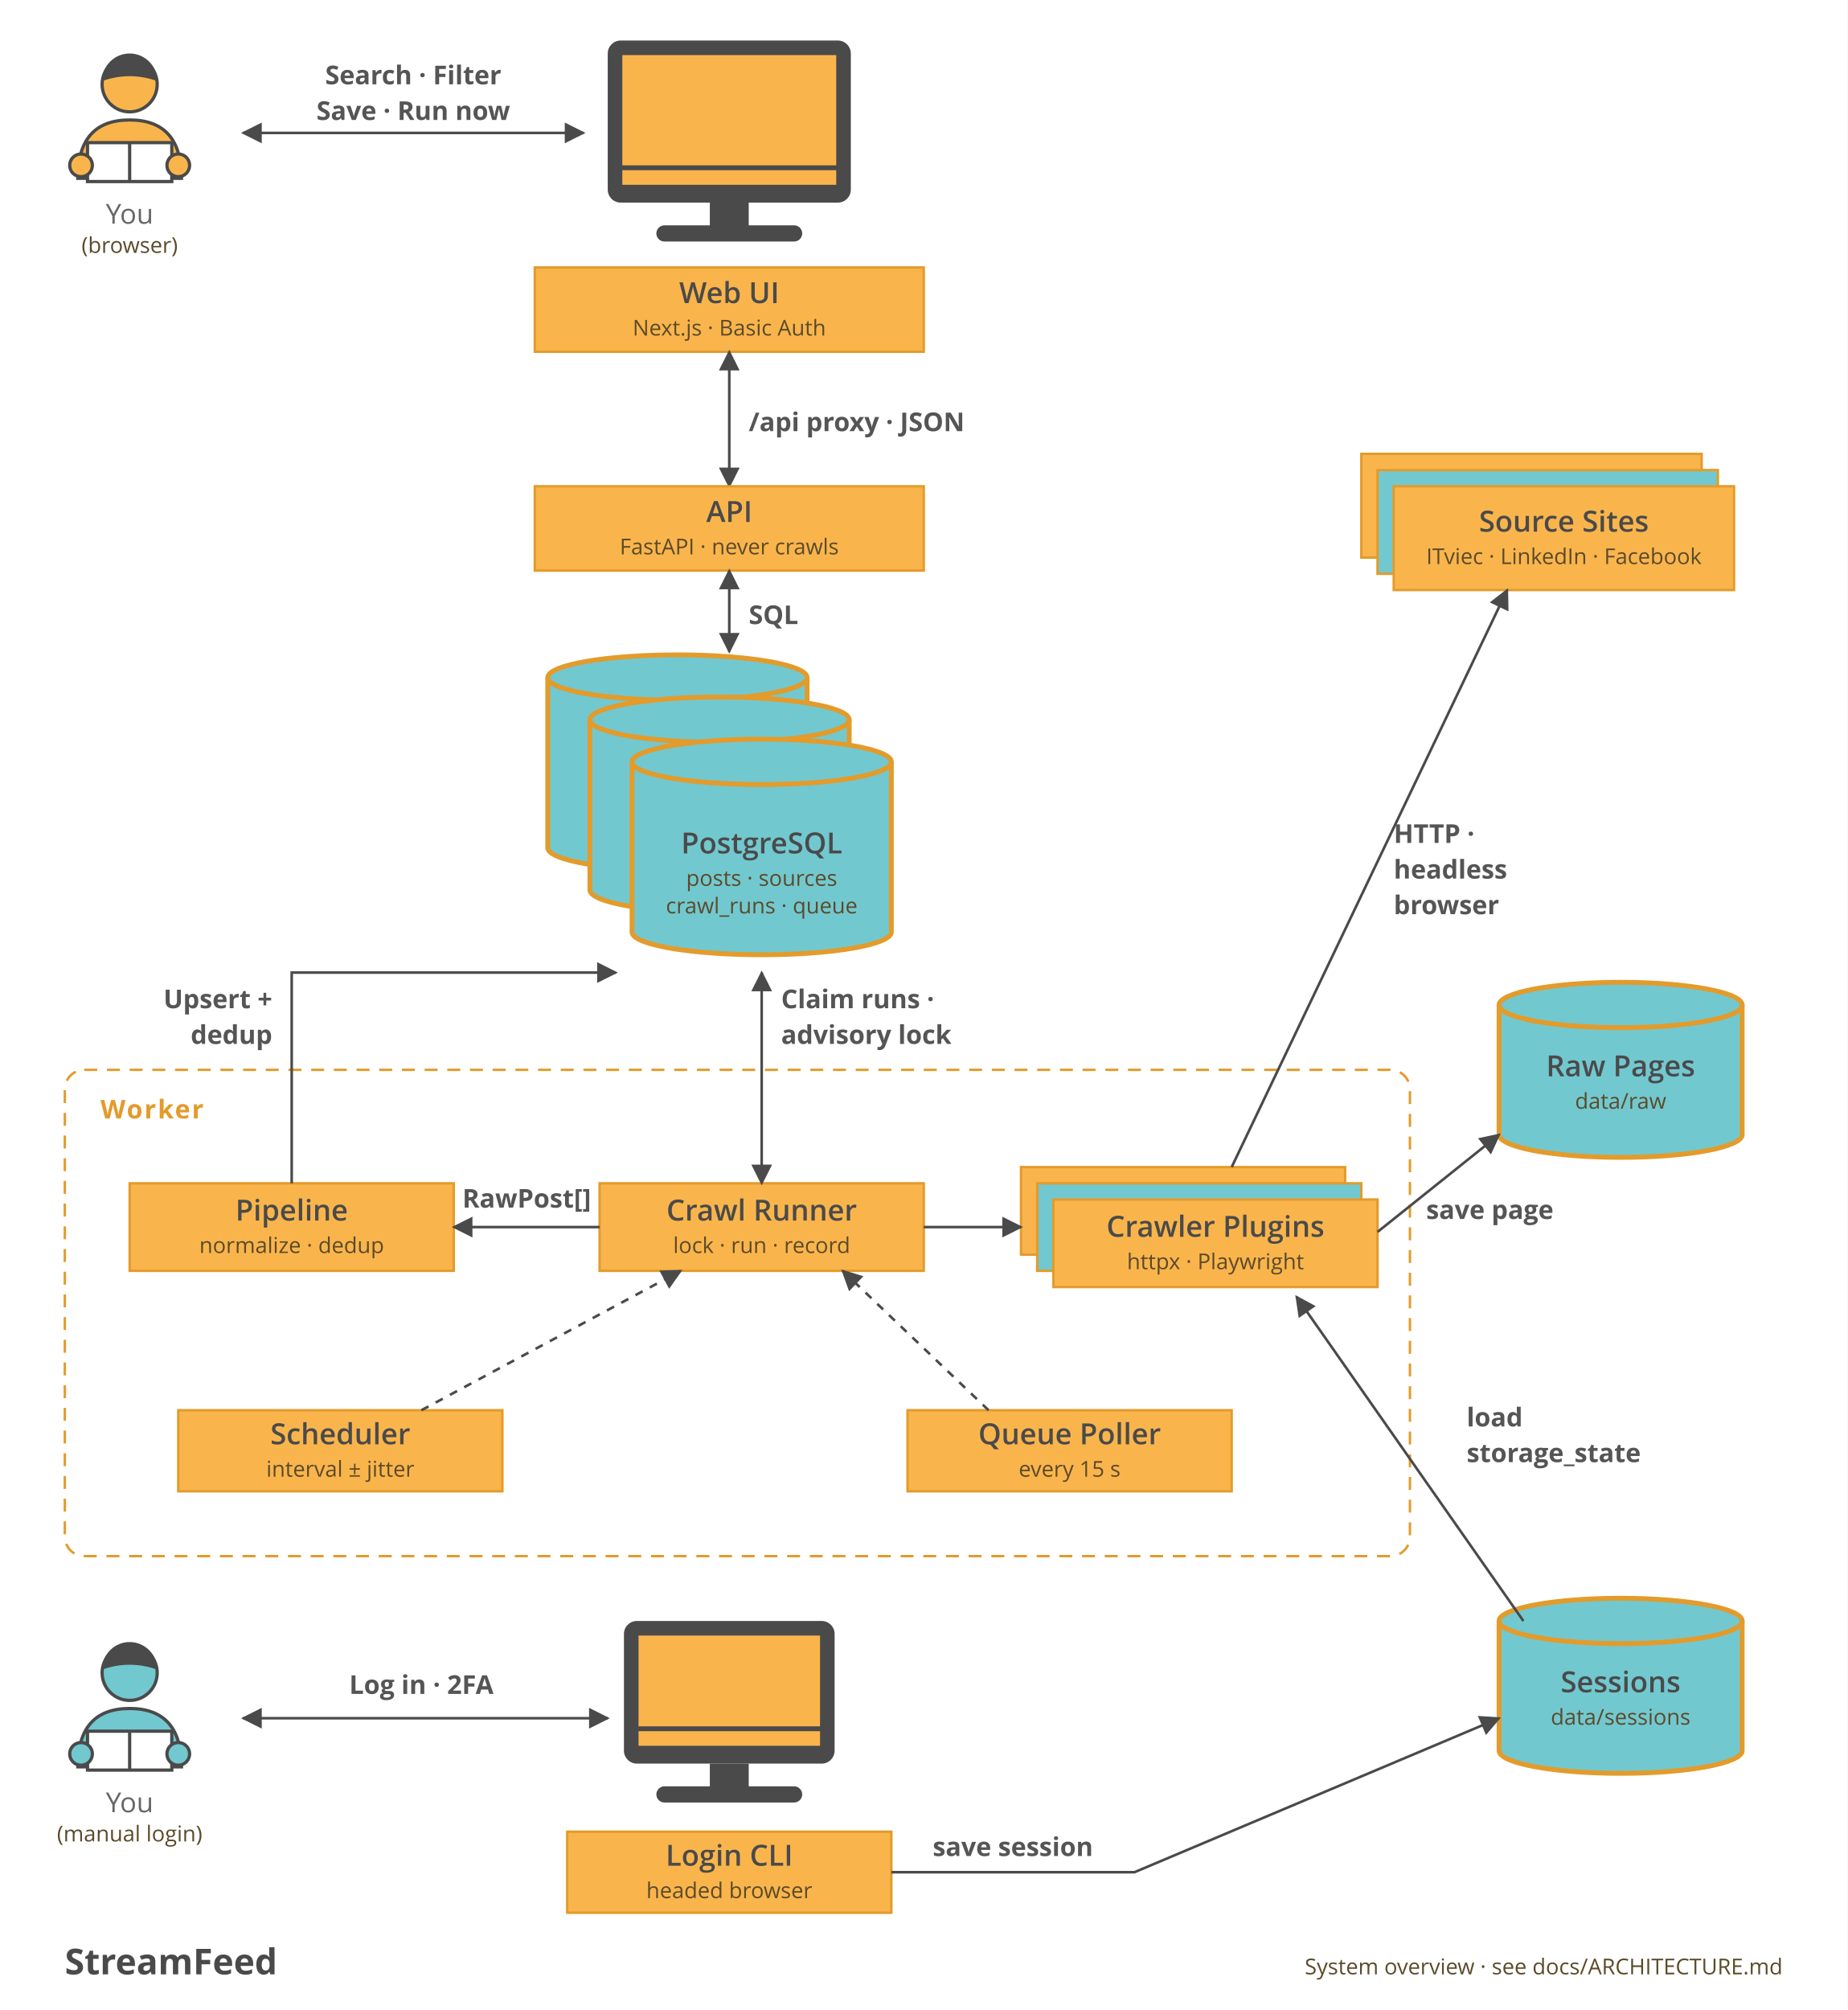
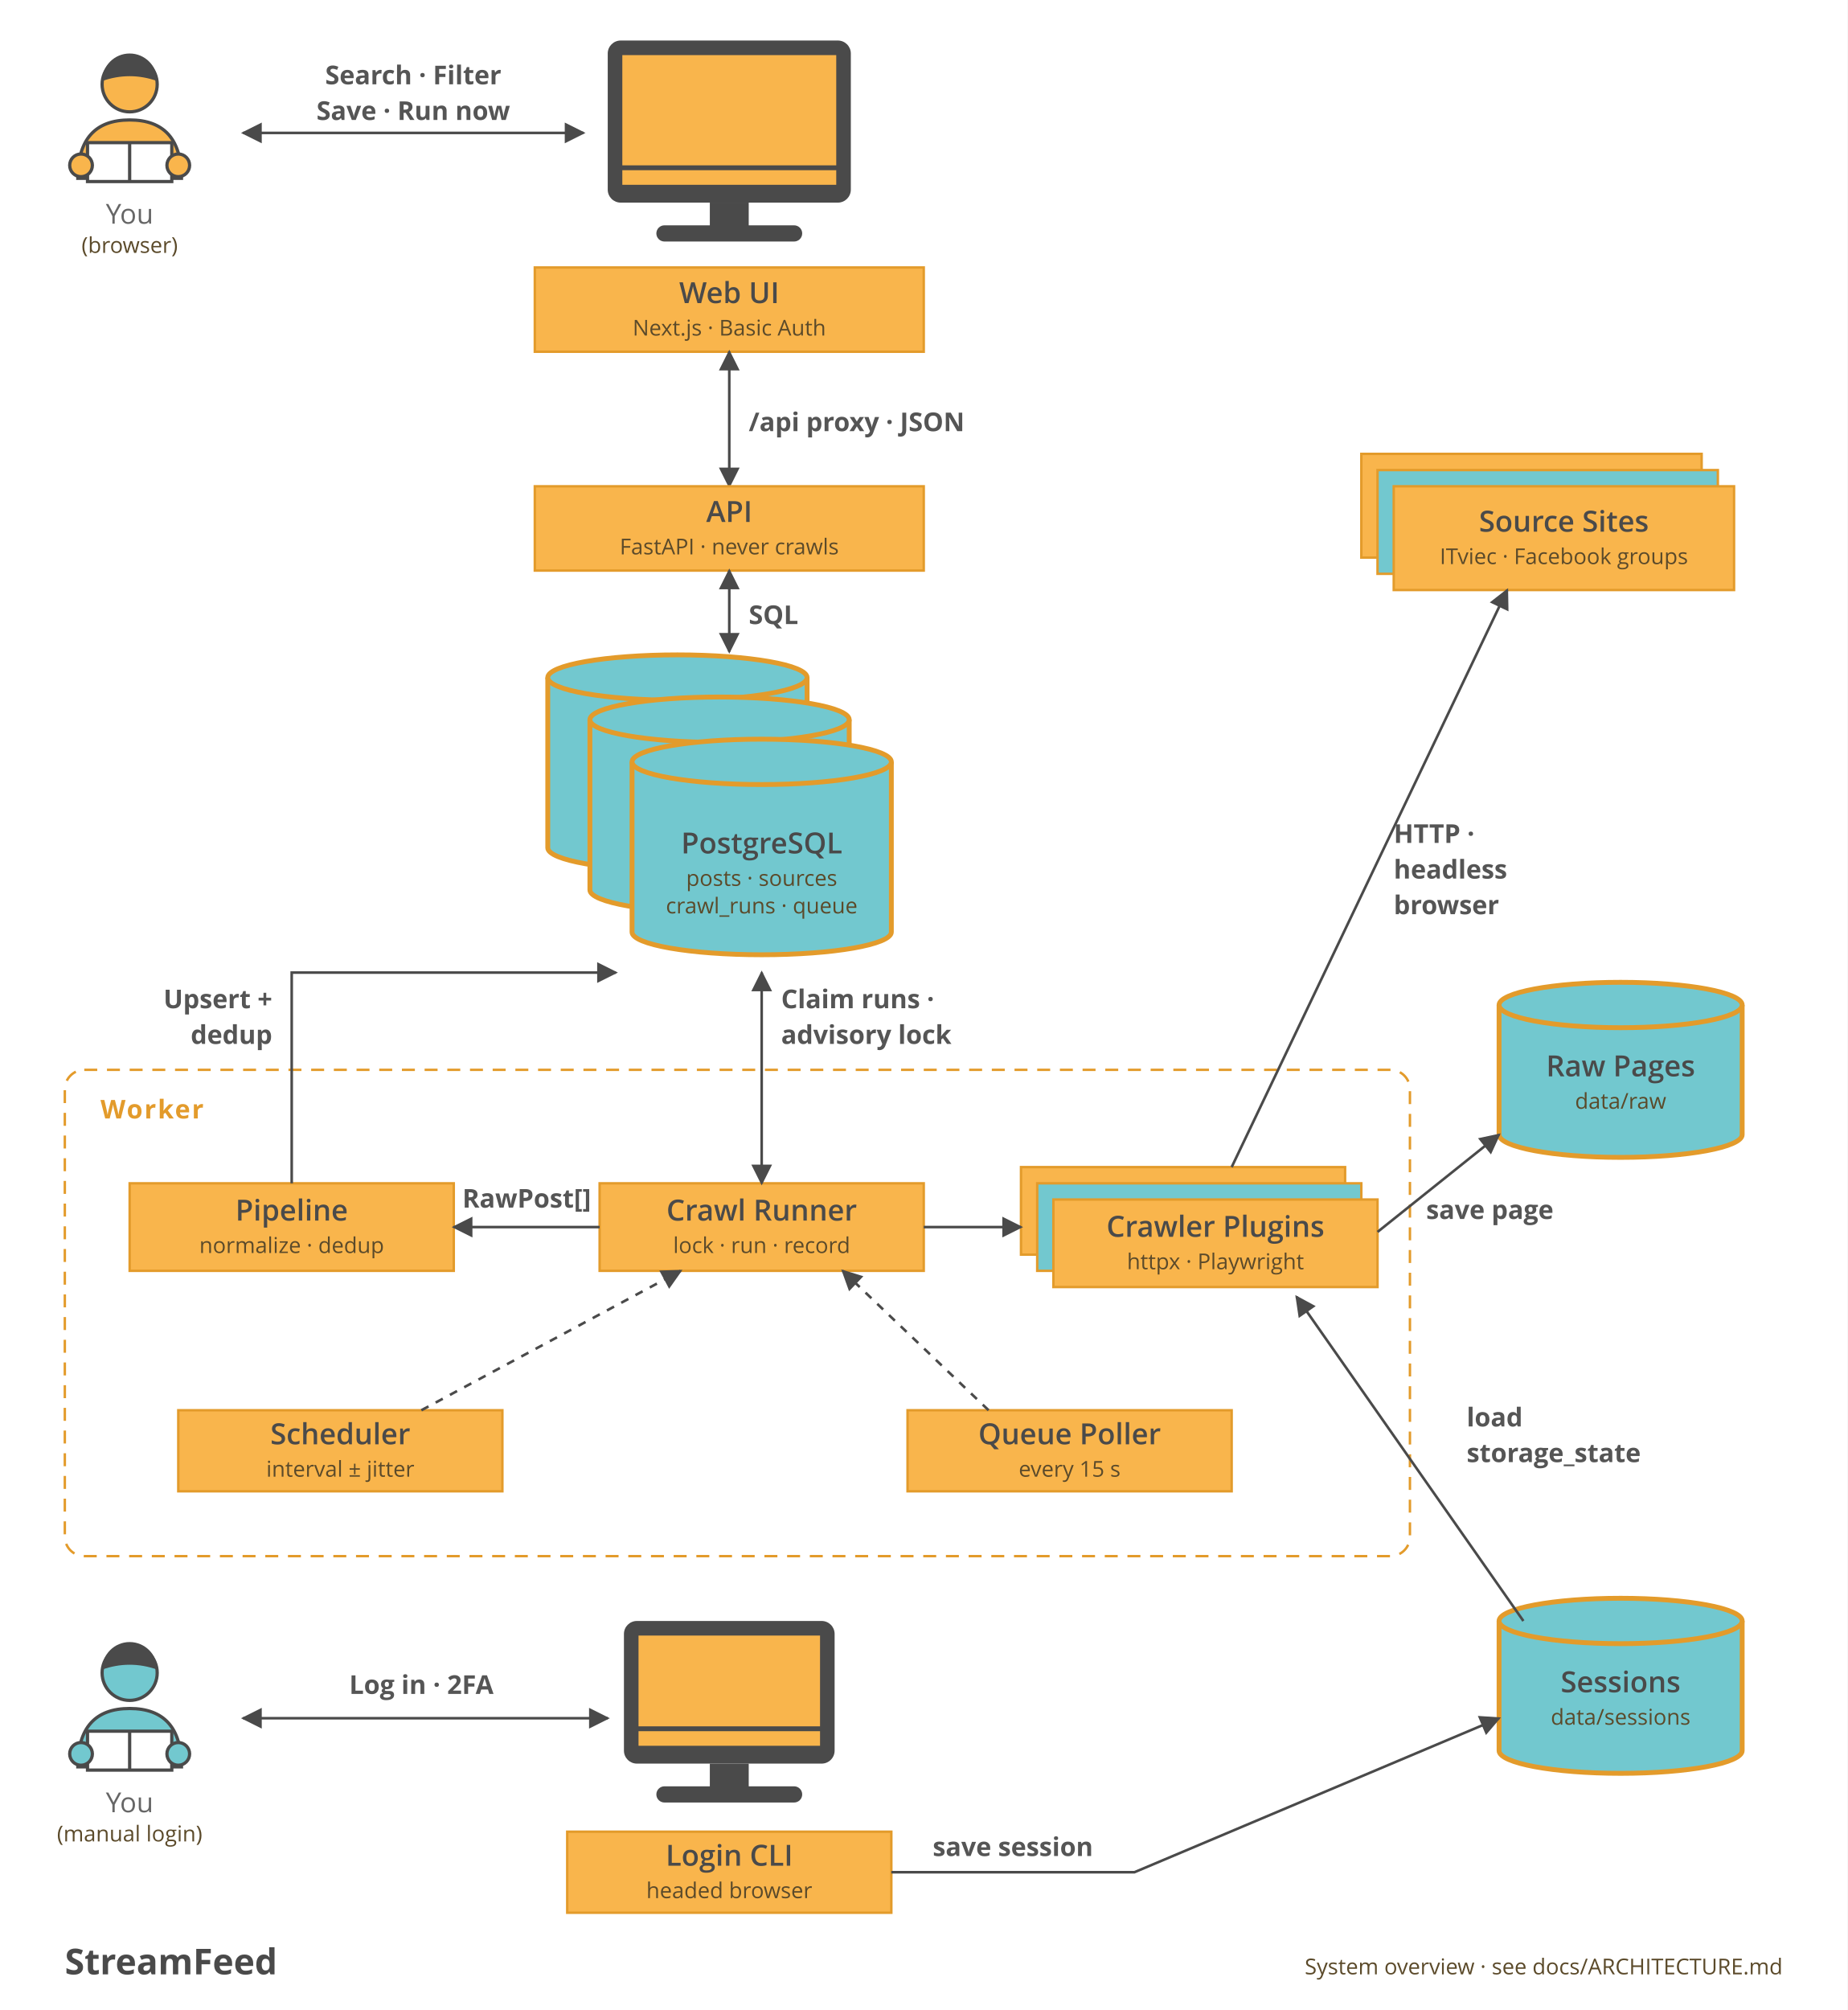
<svg xmlns="http://www.w3.org/2000/svg" width="1140" height="1240" viewBox="0 0 1140 1240">
  <style>
  text { font-family: 'Source Sans Pro','Open Sans','Segoe UI',Helvetica,Arial,sans-serif; fill: #4A4A4A; }
  .t { font-size: 18px; text-anchor: middle; font-weight: 600; }
  .s { font-size: 13.5px; text-anchor: middle; fill: #5b4a2a; }
  .lbl { font-size: 16px; font-weight: 700; fill: #555555; }
  .actor { font-size: 17px; text-anchor: middle; fill: #666; }
  .frame { font-size: 16px; font-weight: 700; fill: #E39B2B; letter-spacing: 1px; }
  .brand { font-size: 22px; font-weight: 700; fill: #4A4A4A; }
</style>
  <defs>
    <marker id="ah" viewBox="0 0 10 10" refX="9" refY="5" markerWidth="8" markerHeight="8" orient="auto-start-reverse">
      <path d="M0,0 L10,5 L0,10 z" fill="#4A4A4A" />
    </marker>
  </defs>
  <rect width="1140" height="1240" fill="#ffffff" />
  <circle cx="80" cy="52" r="17" fill="#F9B54C" stroke="#4A4A4A" stroke-width="2" />
  <path d="M63,50 a17,17 0 0 1 34,0 q-17,-6 -34,0z" fill="#4A4A4A" />
  <path d="M48,110 q0,-36 32,-36 q32,0 32,36z" fill="#F9B54C" stroke="#4A4A4A" stroke-width="2" />
  <rect x="54" y="88" width="52" height="24" fill="#fff" stroke="#4A4A4A" stroke-width="2" />
  <line x1="80" y1="88" x2="80" y2="112" stroke="#4A4A4A" stroke-width="2" />
  <circle cx="50" cy="102" r="7" fill="#F9B54C" stroke="#4A4A4A" stroke-width="2" />
  <circle cx="110" cy="102" r="7" fill="#F9B54C" stroke="#4A4A4A" stroke-width="2" />
  <text x="80" y="138" class="actor">You</text>
  <text x="80" y="156" class="s">(browser)</text>
  <text x="255" y="52" class="lbl" text-anchor="middle">Search · Filter</text>
  <text x="255" y="74" class="lbl" text-anchor="middle">Save · Run now</text>
  <path d="M150,82 L360,82" fill="none" stroke="#4A4A4A" stroke-width="1.6" marker-start="url(#ah)" marker-end="url(#ah)" />
  <rect x="375.0" y="25" width="150" height="100" rx="8" fill="#4A4A4A" />
  <rect x="384.0" y="34" width="132" height="68" fill="#F9B54C" />
  <rect x="384.0" y="105" width="132" height="9" fill="#F9B54C" />
  <rect x="438" y="125" width="24" height="16" fill="#4A4A4A" />
  <rect x="405" y="139" width="90" height="10" rx="5" fill="#4A4A4A" />
  <rect x="330" y="165" width="240" height="52" fill="#F9B54C" stroke="#E39B2B" stroke-width="1.5" />
  <text x="450.0" y="187.0" class="t">Web UI</text>
  <text x="450.0" y="207.0" class="s">Next.js · Basic Auth</text>
  <path d="M450,217 L450,300" fill="none" stroke="#4A4A4A" stroke-width="1.6" marker-start="url(#ah)" marker-end="url(#ah)" />
  <text x="462" y="266" class="lbl" text-anchor="start">/api proxy · JSON</text>
  <rect x="330" y="300" width="240" height="52" fill="#F9B54C" stroke="#E39B2B" stroke-width="1.5" />
  <text x="450.0" y="322.0" class="t">API</text>
  <text x="450.0" y="342.0" class="s">FastAPI · never crawls</text>
  <path d="M450,352 L450,402" fill="none" stroke="#4A4A4A" stroke-width="1.6" marker-start="url(#ah)" marker-end="url(#ah)" />
  <text x="462" y="385" class="lbl" text-anchor="start">SQL</text>
  <path d="M338,418 v105 a80,14 0 0 0 160,0 v-105" fill="#72C8CF" stroke="#E39B2B" stroke-width="3" />
  <ellipse cx="418" cy="418" rx="80" ry="14" fill="#72C8CF" stroke="#E39B2B" stroke-width="3" />
  <path d="M364,444 v105 a80,14 0 0 0 160,0 v-105" fill="#72C8CF" stroke="#E39B2B" stroke-width="3" />
  <ellipse cx="444" cy="444" rx="80" ry="14" fill="#72C8CF" stroke="#E39B2B" stroke-width="3" />
  <path d="M390,470 v105 a80,14 0 0 0 160,0 v-105" fill="#72C8CF" stroke="#E39B2B" stroke-width="3" />
  <ellipse cx="470" cy="470" rx="80" ry="14" fill="#72C8CF" stroke="#E39B2B" stroke-width="3" />
  <text x="470" y="526.5" class="t">PostgreSQL</text>
  <text x="470" y="546.5" class="s">posts · sources</text>
  <text x="470" y="563.5" class="s">crawl_runs · queue</text>
  <rect x="840" y="280" width="210" height="64" fill="#F9B54C" stroke="#E39B2B" stroke-width="1.5" />
  <rect x="850" y="290" width="210" height="64" fill="#72C8CF" stroke="#E39B2B" stroke-width="1.5" />
  <rect x="860" y="300" width="210" height="64" fill="#F9B54C" stroke="#E39B2B" stroke-width="1.5" />
  <text x="965.0" y="328.0" class="t">Source Sites</text>
-   <text x="965.0" y="348.0" class="s">ITviec · LinkedIn · Facebook</text>
+   <text x="965.0" y="348.0" class="s">ITviec · Facebook groups</text>
  <rect x="40" y="660" width="830" height="300" rx="12" fill="none" stroke="#E39B2B" stroke-width="1.5" stroke-dasharray="8,6" />
  <text x="62" y="690" class="frame">Worker</text>
  <rect x="80" y="730" width="200" height="54" fill="#F9B54C" stroke="#E39B2B" stroke-width="1.5" />
  <text x="180.0" y="753.0" class="t">Pipeline</text>
  <text x="180.0" y="773.0" class="s">normalize · dedup</text>
  <rect x="370" y="730" width="200" height="54" fill="#F9B54C" stroke="#E39B2B" stroke-width="1.5" />
  <text x="470.0" y="753.0" class="t">Crawl Runner</text>
  <text x="470.0" y="773.0" class="s">lock · run · record</text>
  <rect x="630" y="720" width="200" height="54" fill="#F9B54C" stroke="#E39B2B" stroke-width="1.5" />
  <rect x="640" y="730" width="200" height="54" fill="#72C8CF" stroke="#E39B2B" stroke-width="1.5" />
  <rect x="650" y="740" width="200" height="54" fill="#F9B54C" stroke="#E39B2B" stroke-width="1.5" />
  <text x="750.0" y="763.0" class="t">Crawler Plugins</text>
  <text x="750.0" y="783.0" class="s">httpx · Playwright</text>
  <path d="M370,757 L280,757" fill="none" stroke="#4A4A4A" stroke-width="1.6" marker-end="url(#ah)" />
  <text x="325" y="745" class="lbl" text-anchor="middle">RawPost[]</text>
  <path d="M570,757 L630,757" fill="none" stroke="#4A4A4A" stroke-width="1.6" marker-end="url(#ah)" />
  <path d="M180,730 L180,600 L380,600" fill="none" stroke="#4A4A4A" stroke-width="1.6" marker-end="url(#ah)" />
  <text x="168" y="622" class="lbl" text-anchor="end">Upsert +</text>
  <text x="168" y="644" class="lbl" text-anchor="end">dedup</text>
  <path d="M470,730 L470,600" fill="none" stroke="#4A4A4A" stroke-width="1.6" marker-start="url(#ah)" marker-end="url(#ah)" />
  <text x="482" y="622" class="lbl" text-anchor="start">Claim runs ·</text>
  <text x="482" y="644" class="lbl" text-anchor="start">advisory lock</text>
  <path d="M760,720 L930,364" fill="none" stroke="#4A4A4A" stroke-width="1.6" marker-end="url(#ah)" />
  <text x="860" y="520" class="lbl" text-anchor="start">HTTP ·</text>
  <text x="860" y="542" class="lbl" text-anchor="start">headless</text>
  <text x="860" y="564" class="lbl" text-anchor="start">browser</text>
  <rect x="110" y="870" width="200" height="50" fill="#F9B54C" stroke="#E39B2B" stroke-width="1.5" />
  <text x="210.0" y="891.0" class="t">Scheduler</text>
  <text x="210.0" y="911.0" class="s">interval ± jitter</text>
  <rect x="560" y="870" width="200" height="50" fill="#F9B54C" stroke="#E39B2B" stroke-width="1.5" />
  <text x="660.0" y="891.0" class="t">Queue Poller</text>
  <text x="660.0" y="911.0" class="s">every 15 s</text>
  <path d="M260,870 L420,784" fill="none" stroke="#4A4A4A" stroke-width="1.6" stroke-dasharray="5,5" marker-end="url(#ah)" />
  <path d="M610,870 L520,784" fill="none" stroke="#4A4A4A" stroke-width="1.6" stroke-dasharray="5,5" marker-end="url(#ah)" />
  <path d="M925,620 v80 a75,14 0 0 0 150,0 v-80" fill="#72C8CF" stroke="#E39B2B" stroke-width="3" />
  <ellipse cx="1000" cy="620" rx="75" ry="14" fill="#72C8CF" stroke="#E39B2B" stroke-width="3" />
  <text x="1000" y="664.0" class="t">Raw Pages</text>
  <text x="1000" y="684.0" class="s">data/raw</text>
  <path d="M850,760 L925,700" fill="none" stroke="#4A4A4A" stroke-width="1.6" marker-end="url(#ah)" />
  <text x="880" y="752" class="lbl" text-anchor="start">save page</text>
  <path d="M925,1000 v80 a75,14 0 0 0 150,0 v-80" fill="#72C8CF" stroke="#E39B2B" stroke-width="3" />
  <ellipse cx="1000" cy="1000" rx="75" ry="14" fill="#72C8CF" stroke="#E39B2B" stroke-width="3" />
  <text x="1000" y="1044.0" class="t">Sessions</text>
  <text x="1000" y="1064.0" class="s">data/sessions</text>
  <path d="M940,1000 L800,800" fill="none" stroke="#4A4A4A" stroke-width="1.6" marker-end="url(#ah)" />
  <text x="905" y="880" class="lbl" text-anchor="start">load</text>
  <text x="905" y="902" class="lbl" text-anchor="start">storage_state</text>
  <circle cx="80" cy="1032" r="17" fill="#72C8CF" stroke="#4A4A4A" stroke-width="2" />
  <path d="M63,1030 a17,17 0 0 1 34,0 q-17,-6 -34,0z" fill="#4A4A4A" />
  <path d="M48,1090 q0,-36 32,-36 q32,0 32,36z" fill="#72C8CF" stroke="#4A4A4A" stroke-width="2" />
  <rect x="54" y="1068" width="52" height="24" fill="#fff" stroke="#4A4A4A" stroke-width="2" />
  <line x1="80" y1="1068" x2="80" y2="1092" stroke="#4A4A4A" stroke-width="2" />
  <circle cx="50" cy="1082" r="7" fill="#72C8CF" stroke="#4A4A4A" stroke-width="2" />
  <circle cx="110" cy="1082" r="7" fill="#72C8CF" stroke="#4A4A4A" stroke-width="2" />
  <text x="80" y="1118" class="actor">You</text>
  <text x="80" y="1136" class="s">(manual login)</text>
  <path d="M150,1060 L375,1060" fill="none" stroke="#4A4A4A" stroke-width="1.6" marker-start="url(#ah)" marker-end="url(#ah)" />
  <text x="260" y="1045" class="lbl" text-anchor="middle">Log in · 2FA</text>
  <rect x="385.0" y="1000" width="130" height="88" rx="8" fill="#4A4A4A" />
  <rect x="394.0" y="1009" width="112" height="56" fill="#F9B54C" />
  <rect x="394.0" y="1068" width="112" height="9" fill="#F9B54C" />
  <rect x="438" y="1088" width="24" height="16" fill="#4A4A4A" />
  <rect x="405" y="1102" width="90" height="10" rx="5" fill="#4A4A4A" />
  <rect x="350" y="1130" width="200" height="50" fill="#F9B54C" stroke="#E39B2B" stroke-width="1.5" />
  <text x="450.0" y="1151.0" class="t">Login CLI</text>
  <text x="450.0" y="1171.0" class="s">headed browser</text>
  <path d="M550,1155 L700,1155 L925,1060" fill="none" stroke="#4A4A4A" stroke-width="1.6" marker-end="url(#ah)" />
  <text x="625" y="1145" class="lbl" text-anchor="middle">save session</text>
  <text x="40" y="1218" class="brand">StreamFeed</text>
  <text x="1100" y="1218" class="s" style="text-anchor:end">System overview · see docs/ARCHITECTURE.md</text>
</svg>
